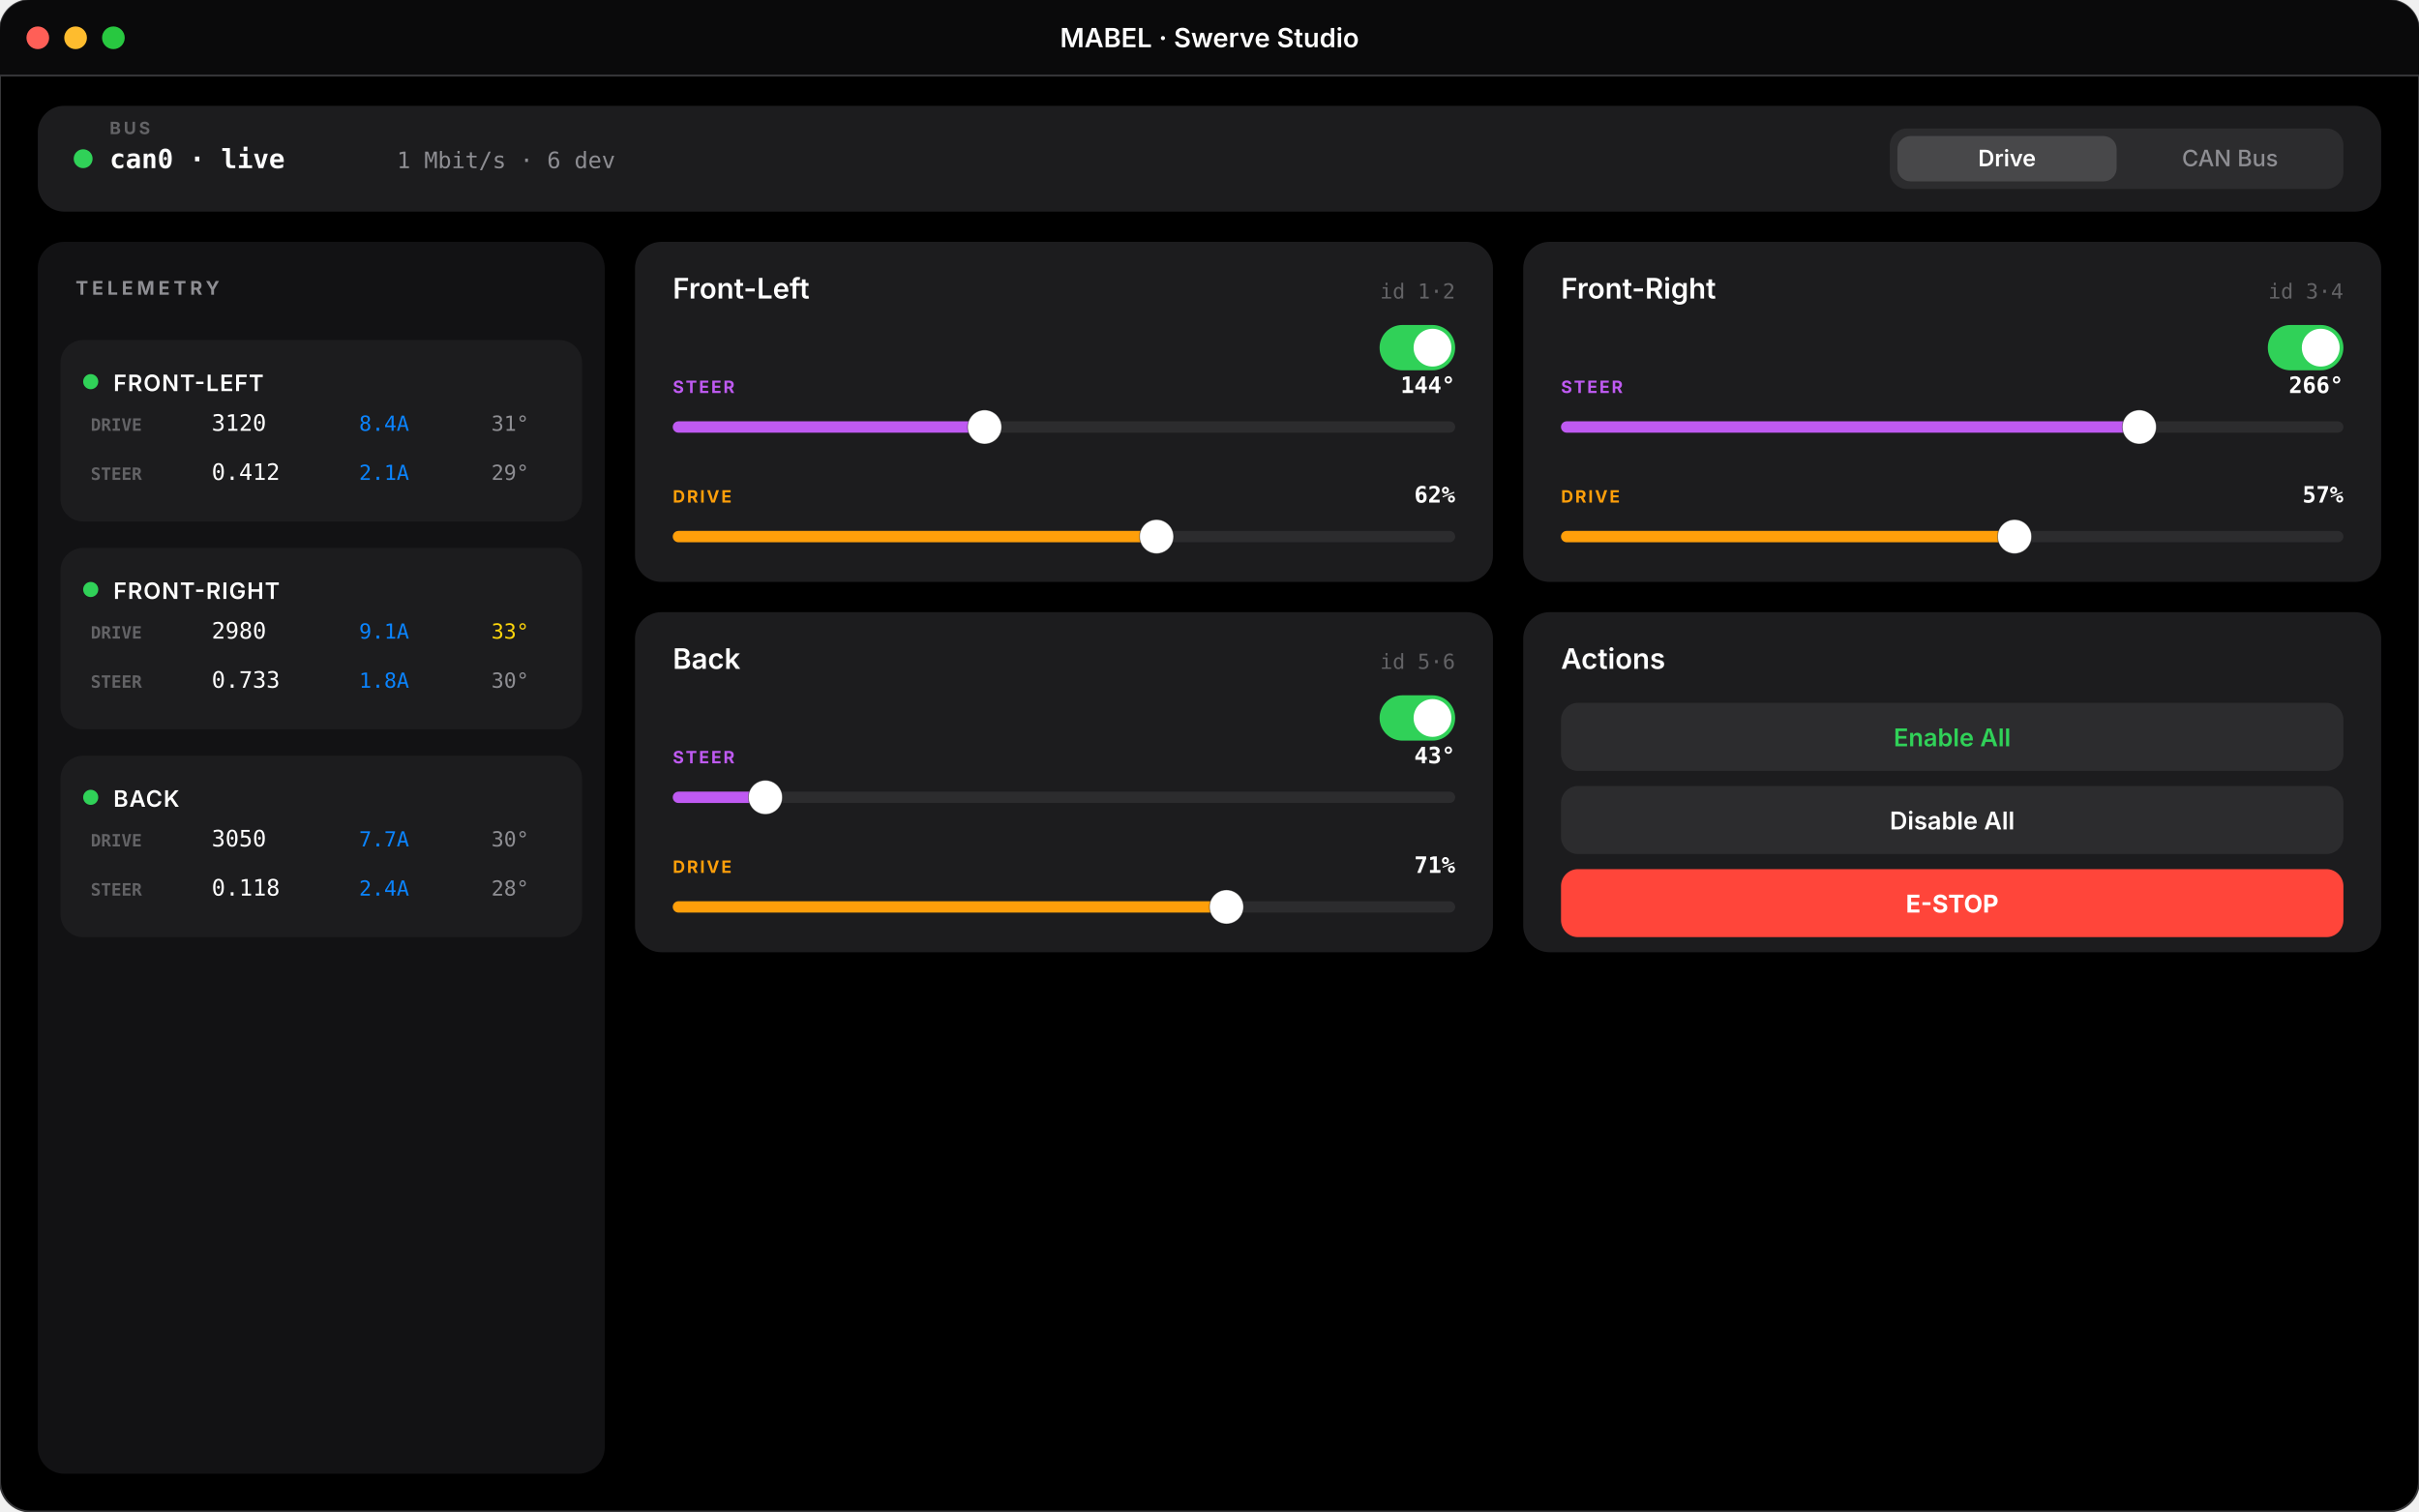
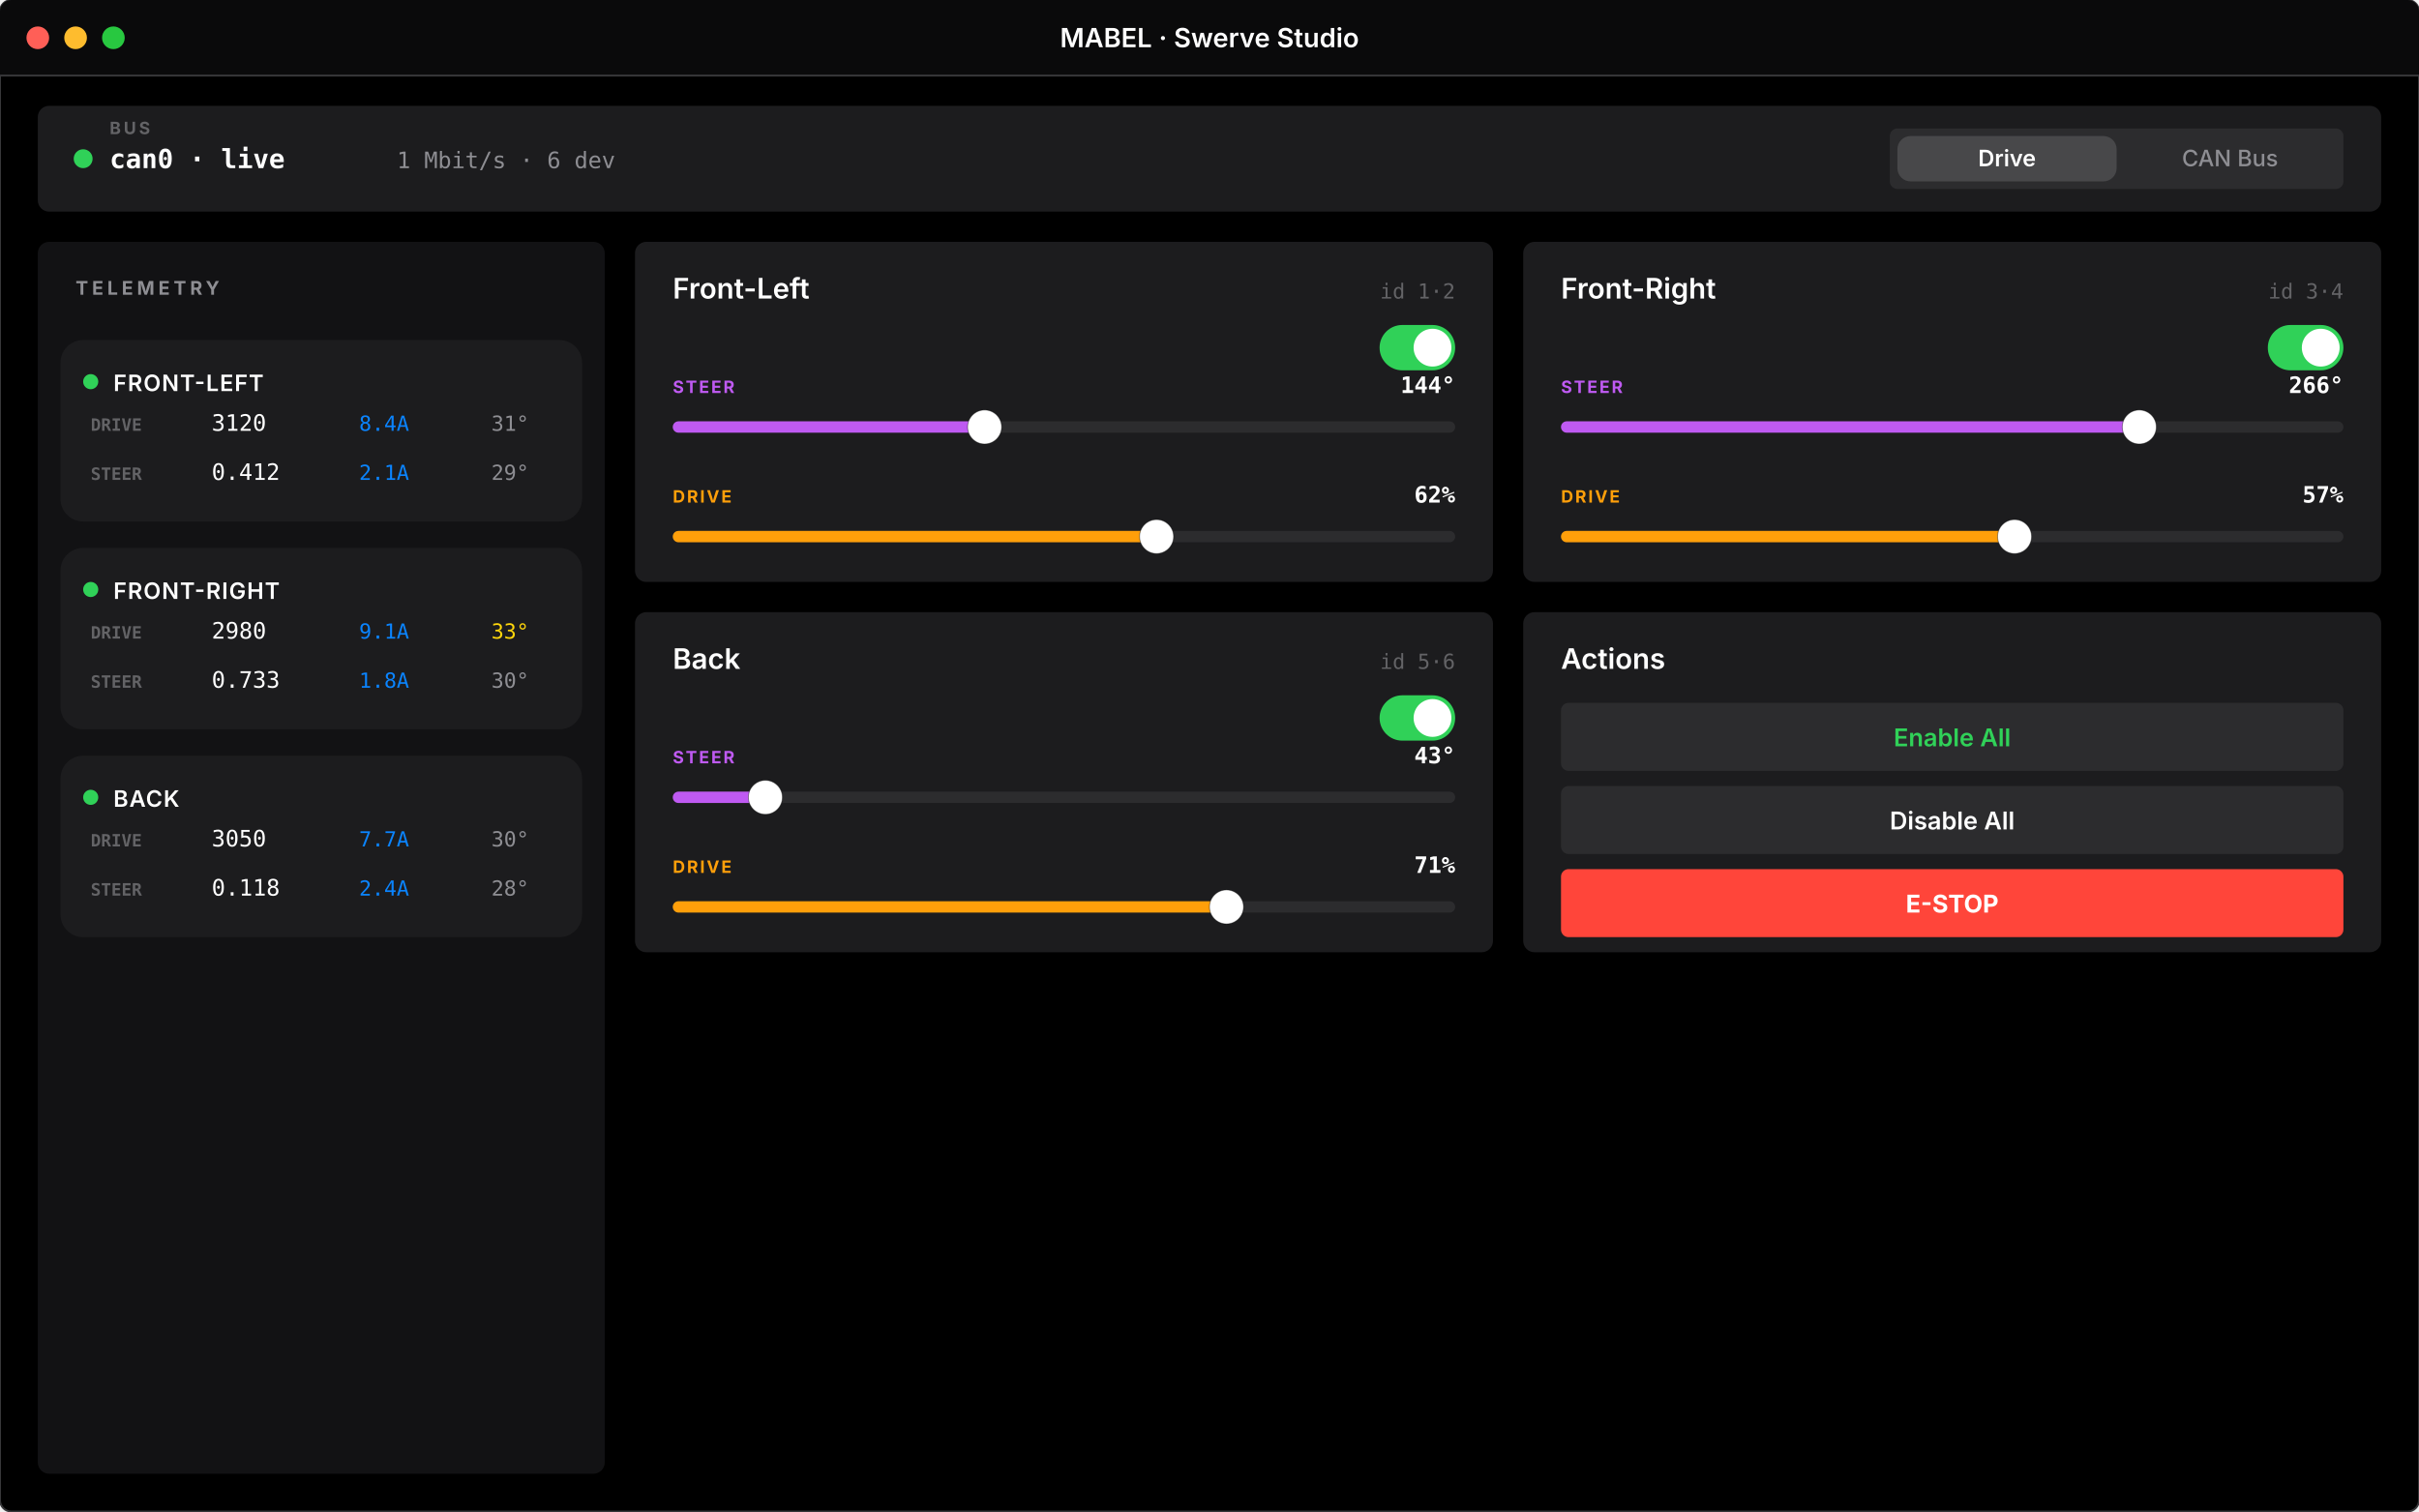
<svg xmlns="http://www.w3.org/2000/svg" viewBox="0 0 1280 800" font-family="-apple-system, 'SF Pro Text', Inter, 'Helvetica Neue', Arial, sans-serif">
-   <rect x="0" y="0" width="1280" height="800" rx="16" fill="#000000" opacity="1" stroke="#38383A" stroke-width="1" />
-   <rect x="0" y="0" width="1280" height="40" rx="16" fill="#0A0A0B" opacity="1" />
+   <rect x="0" y="0" width="1280" height="800" rx="6" fill="#000000" opacity="1" stroke="#38383A" stroke-width="1" />
+   <rect x="0" y="0" width="1280" height="40" rx="6" fill="#0A0A0B" opacity="1" />
  <rect x="0" y="24" width="1280" height="16" rx="0" fill="#0A0A0B" opacity="1" />
  <circle cx="20" cy="20" r="6" fill="#FF5F57" />
  <circle cx="40" cy="20" r="6" fill="#FEBC2E" />
  <circle cx="60" cy="20" r="6" fill="#28C840" />
  <line x1="0" y1="40" x2="1280" y2="40" stroke="#38383A" stroke-width="1" />
  <text x="640.0" y="25" fill="#FFFFFF" font-size="14" font-weight="600" font-family="-apple-system, 'SF Pro Text', Inter, 'Helvetica Neue', Arial, sans-serif" text-anchor="middle">MABEL · Swerve Studio</text>
-   <rect x="20" y="56" width="1240" height="56" rx="14" fill="#1C1C1E" opacity="1" />
+   <rect x="20" y="56" width="1240" height="56" rx="6" fill="#1C1C1E" opacity="1" />
  <circle cx="44" cy="84" r="5" fill="#30D158" />
  <text x="58" y="89" fill="#FFFFFF" font-size="14" font-weight="600" font-family="'SF Mono', Menlo, 'Space Mono', monospace" text-anchor="start">can0 · live</text>
  <text x="58" y="71" fill="#636366" font-size="9" font-weight="700" font-family="-apple-system, 'SF Pro Text', Inter, 'Helvetica Neue', Arial, sans-serif" text-anchor="start" letter-spacing="1.5">BUS</text>
  <text x="210" y="89" fill="#8E8E93" font-size="12" font-weight="500" font-family="'SF Mono', Menlo, 'Space Mono', monospace" text-anchor="start">1 Mbit/s · 6 dev</text>
-   <rect x="1000" y="68" width="240" height="32" rx="9" fill="#2C2C2E" opacity="1" />
+   <rect x="1000" y="68" width="240" height="32" rx="4" fill="#2C2C2E" opacity="1" />
  <rect x="1004" y="72" width="116" height="24" rx="7" fill="#48484A" opacity="1" />
  <text x="1062" y="88" fill="#FFFFFF" font-size="12" font-weight="600" font-family="-apple-system, 'SF Pro Text', Inter, 'Helvetica Neue', Arial, sans-serif" text-anchor="middle">Drive</text>
  <text x="1180" y="88" fill="#8E8E93" font-size="12" font-weight="500" font-family="-apple-system, 'SF Pro Text', Inter, 'Helvetica Neue', Arial, sans-serif" text-anchor="middle">CAN Bus</text>
-   <rect x="20" y="128" width="300" height="652" rx="14" fill="#121214" opacity="1" />
+   <rect x="20" y="128" width="300" height="652" rx="6" fill="#121214" opacity="1" />
  <text x="40" y="156" fill="#8E8E93" font-size="10" font-weight="700" font-family="-apple-system, 'SF Pro Text', Inter, 'Helvetica Neue', Arial, sans-serif" text-anchor="start" letter-spacing="2">TELEMETRY</text>
  <rect x="32" y="180" width="276" height="96" rx="12" fill="#1C1C1E" opacity="1" />
  <circle cx="48" cy="202" r="4" fill="#30D158" />
  <text x="60" y="207" fill="#FFFFFF" font-size="12" font-weight="600" font-family="-apple-system, 'SF Pro Text', Inter, 'Helvetica Neue', Arial, sans-serif" text-anchor="start" letter-spacing="0.5">FRONT-LEFT</text>
  <text x="48" y="228" fill="#636366" font-size="9" font-weight="700" font-family="'SF Mono', Menlo, 'Space Mono', monospace" text-anchor="start">DRIVE</text>
  <text x="112" y="228" fill="#FFFFFF" font-size="12" font-weight="500" font-family="'SF Mono', Menlo, 'Space Mono', monospace" text-anchor="start">3120</text>
  <text x="190" y="228" fill="#0A84FF" font-size="11" font-weight="500" font-family="'SF Mono', Menlo, 'Space Mono', monospace" text-anchor="start">8.4A</text>
  <text x="260" y="228" fill="#8E8E93" font-size="11" font-weight="500" font-family="'SF Mono', Menlo, 'Space Mono', monospace" text-anchor="start">31°</text>
  <text x="48" y="254" fill="#636366" font-size="9" font-weight="700" font-family="'SF Mono', Menlo, 'Space Mono', monospace" text-anchor="start">STEER</text>
  <text x="112" y="254" fill="#FFFFFF" font-size="12" font-weight="500" font-family="'SF Mono', Menlo, 'Space Mono', monospace" text-anchor="start">0.412</text>
  <text x="190" y="254" fill="#0A84FF" font-size="11" font-weight="500" font-family="'SF Mono', Menlo, 'Space Mono', monospace" text-anchor="start">2.1A</text>
  <text x="260" y="254" fill="#8E8E93" font-size="11" font-weight="500" font-family="'SF Mono', Menlo, 'Space Mono', monospace" text-anchor="start">29°</text>
  <rect x="32" y="290" width="276" height="96" rx="12" fill="#1C1C1E" opacity="1" />
  <circle cx="48" cy="312" r="4" fill="#30D158" />
  <text x="60" y="317" fill="#FFFFFF" font-size="12" font-weight="600" font-family="-apple-system, 'SF Pro Text', Inter, 'Helvetica Neue', Arial, sans-serif" text-anchor="start" letter-spacing="0.5">FRONT-RIGHT</text>
  <text x="48" y="338" fill="#636366" font-size="9" font-weight="700" font-family="'SF Mono', Menlo, 'Space Mono', monospace" text-anchor="start">DRIVE</text>
  <text x="112" y="338" fill="#FFFFFF" font-size="12" font-weight="500" font-family="'SF Mono', Menlo, 'Space Mono', monospace" text-anchor="start">2980</text>
  <text x="190" y="338" fill="#0A84FF" font-size="11" font-weight="500" font-family="'SF Mono', Menlo, 'Space Mono', monospace" text-anchor="start">9.1A</text>
  <text x="260" y="338" fill="#FFD60A" font-size="11" font-weight="500" font-family="'SF Mono', Menlo, 'Space Mono', monospace" text-anchor="start">33°</text>
  <text x="48" y="364" fill="#636366" font-size="9" font-weight="700" font-family="'SF Mono', Menlo, 'Space Mono', monospace" text-anchor="start">STEER</text>
  <text x="112" y="364" fill="#FFFFFF" font-size="12" font-weight="500" font-family="'SF Mono', Menlo, 'Space Mono', monospace" text-anchor="start">0.733</text>
  <text x="190" y="364" fill="#0A84FF" font-size="11" font-weight="500" font-family="'SF Mono', Menlo, 'Space Mono', monospace" text-anchor="start">1.8A</text>
  <text x="260" y="364" fill="#8E8E93" font-size="11" font-weight="500" font-family="'SF Mono', Menlo, 'Space Mono', monospace" text-anchor="start">30°</text>
  <rect x="32" y="400" width="276" height="96" rx="12" fill="#1C1C1E" opacity="1" />
  <circle cx="48" cy="422" r="4" fill="#30D158" />
  <text x="60" y="427" fill="#FFFFFF" font-size="12" font-weight="600" font-family="-apple-system, 'SF Pro Text', Inter, 'Helvetica Neue', Arial, sans-serif" text-anchor="start" letter-spacing="0.5">BACK</text>
  <text x="48" y="448" fill="#636366" font-size="9" font-weight="700" font-family="'SF Mono', Menlo, 'Space Mono', monospace" text-anchor="start">DRIVE</text>
  <text x="112" y="448" fill="#FFFFFF" font-size="12" font-weight="500" font-family="'SF Mono', Menlo, 'Space Mono', monospace" text-anchor="start">3050</text>
  <text x="190" y="448" fill="#0A84FF" font-size="11" font-weight="500" font-family="'SF Mono', Menlo, 'Space Mono', monospace" text-anchor="start">7.7A</text>
  <text x="260" y="448" fill="#8E8E93" font-size="11" font-weight="500" font-family="'SF Mono', Menlo, 'Space Mono', monospace" text-anchor="start">30°</text>
  <text x="48" y="474" fill="#636366" font-size="9" font-weight="700" font-family="'SF Mono', Menlo, 'Space Mono', monospace" text-anchor="start">STEER</text>
  <text x="112" y="474" fill="#FFFFFF" font-size="12" font-weight="500" font-family="'SF Mono', Menlo, 'Space Mono', monospace" text-anchor="start">0.118</text>
  <text x="190" y="474" fill="#0A84FF" font-size="11" font-weight="500" font-family="'SF Mono', Menlo, 'Space Mono', monospace" text-anchor="start">2.4A</text>
  <text x="260" y="474" fill="#8E8E93" font-size="11" font-weight="500" font-family="'SF Mono', Menlo, 'Space Mono', monospace" text-anchor="start">28°</text>
-   <rect x="336" y="128" width="454.0" height="180" rx="14" fill="#1C1C1E" opacity="1" />
+   <rect x="336" y="128" width="454.0" height="180" rx="6" fill="#1C1C1E" opacity="1" />
  <text x="356" y="158" fill="#FFFFFF" font-size="15" font-weight="600" font-family="-apple-system, 'SF Pro Text', Inter, 'Helvetica Neue', Arial, sans-serif" text-anchor="start">Front-Left</text>
  <text x="770.0" y="158" fill="#636366" font-size="11" font-weight="500" font-family="'SF Mono', Menlo, 'Space Mono', monospace" text-anchor="end">id 1·2</text>
  <rect x="730.0" y="172" width="40" height="24" rx="12" fill="#30D158" opacity="1" />
  <circle cx="758.0" cy="184" r="10" fill="#fff" />
  <text x="356" y="208" fill="#BF5AF2" font-size="9" font-weight="700" font-family="-apple-system, 'SF Pro Text', Inter, 'Helvetica Neue', Arial, sans-serif" text-anchor="start" letter-spacing="1">STEER</text>
  <text x="770.0" y="208" fill="#FFFFFF" font-size="12" font-weight="600" font-family="'SF Mono', Menlo, 'Space Mono', monospace" text-anchor="end">144°</text>
  <rect x="356" y="223" width="414.0" height="6" rx="3" fill="#2C2C2E" opacity="1" />
  <rect x="356" y="223" width="165" height="6" rx="3" fill="#BF5AF2" opacity="1" />
  <circle cx="521" cy="226" r="9" fill="#fff" />
  <circle cx="521" cy="226" r="9" fill="none" stroke="#0006" stroke-width="0.5" />
  <text x="356" y="266" fill="#FF9F0A" font-size="9" font-weight="700" font-family="-apple-system, 'SF Pro Text', Inter, 'Helvetica Neue', Arial, sans-serif" text-anchor="start" letter-spacing="1">DRIVE</text>
  <text x="770.0" y="266" fill="#FFFFFF" font-size="12" font-weight="600" font-family="'SF Mono', Menlo, 'Space Mono', monospace" text-anchor="end">62%</text>
  <rect x="356" y="281" width="414.0" height="6" rx="3" fill="#2C2C2E" opacity="1" />
  <rect x="356" y="281" width="256" height="6" rx="3" fill="#FF9F0A" opacity="1" />
  <circle cx="612" cy="284" r="9" fill="#fff" />
  <circle cx="612" cy="284" r="9" fill="none" stroke="#0006" stroke-width="0.5" />
-   <rect x="806.0" y="128" width="454.0" height="180" rx="14" fill="#1C1C1E" opacity="1" />
+   <rect x="806.0" y="128" width="454.0" height="180" rx="6" fill="#1C1C1E" opacity="1" />
  <text x="826.0" y="158" fill="#FFFFFF" font-size="15" font-weight="600" font-family="-apple-system, 'SF Pro Text', Inter, 'Helvetica Neue', Arial, sans-serif" text-anchor="start">Front-Right</text>
  <text x="1240.0" y="158" fill="#636366" font-size="11" font-weight="500" font-family="'SF Mono', Menlo, 'Space Mono', monospace" text-anchor="end">id 3·4</text>
  <rect x="1200.0" y="172" width="40" height="24" rx="12" fill="#30D158" opacity="1" />
  <circle cx="1228.0" cy="184" r="10" fill="#fff" />
  <text x="826.0" y="208" fill="#BF5AF2" font-size="9" font-weight="700" font-family="-apple-system, 'SF Pro Text', Inter, 'Helvetica Neue', Arial, sans-serif" text-anchor="start" letter-spacing="1">STEER</text>
  <text x="1240.0" y="208" fill="#FFFFFF" font-size="12" font-weight="600" font-family="'SF Mono', Menlo, 'Space Mono', monospace" text-anchor="end">266°</text>
  <rect x="826.0" y="223" width="414.0" height="6" rx="3" fill="#2C2C2E" opacity="1" />
  <rect x="826.0" y="223" width="306" height="6" rx="3" fill="#BF5AF2" opacity="1" />
  <circle cx="1132.0" cy="226" r="9" fill="#fff" />
  <circle cx="1132.0" cy="226" r="9" fill="none" stroke="#0006" stroke-width="0.5" />
  <text x="826.0" y="266" fill="#FF9F0A" font-size="9" font-weight="700" font-family="-apple-system, 'SF Pro Text', Inter, 'Helvetica Neue', Arial, sans-serif" text-anchor="start" letter-spacing="1">DRIVE</text>
  <text x="1240.0" y="266" fill="#FFFFFF" font-size="12" font-weight="600" font-family="'SF Mono', Menlo, 'Space Mono', monospace" text-anchor="end">57%</text>
  <rect x="826.0" y="281" width="414.0" height="6" rx="3" fill="#2C2C2E" opacity="1" />
  <rect x="826.0" y="281" width="240" height="6" rx="3" fill="#FF9F0A" opacity="1" />
  <circle cx="1066.0" cy="284" r="9" fill="#fff" />
  <circle cx="1066.0" cy="284" r="9" fill="none" stroke="#0006" stroke-width="0.5" />
-   <rect x="336" y="324" width="454.0" height="180" rx="14" fill="#1C1C1E" opacity="1" />
+   <rect x="336" y="324" width="454.0" height="180" rx="6" fill="#1C1C1E" opacity="1" />
  <text x="356" y="354" fill="#FFFFFF" font-size="15" font-weight="600" font-family="-apple-system, 'SF Pro Text', Inter, 'Helvetica Neue', Arial, sans-serif" text-anchor="start">Back</text>
  <text x="770.0" y="354" fill="#636366" font-size="11" font-weight="500" font-family="'SF Mono', Menlo, 'Space Mono', monospace" text-anchor="end">id 5·6</text>
  <rect x="730.0" y="368" width="40" height="24" rx="12" fill="#30D158" opacity="1" />
  <circle cx="758.0" cy="380" r="10" fill="#fff" />
  <text x="356" y="404" fill="#BF5AF2" font-size="9" font-weight="700" font-family="-apple-system, 'SF Pro Text', Inter, 'Helvetica Neue', Arial, sans-serif" text-anchor="start" letter-spacing="1">STEER</text>
  <text x="770.0" y="404" fill="#FFFFFF" font-size="12" font-weight="600" font-family="'SF Mono', Menlo, 'Space Mono', monospace" text-anchor="end">43°</text>
  <rect x="356" y="419" width="414.0" height="6" rx="3" fill="#2C2C2E" opacity="1" />
  <rect x="356" y="419" width="49" height="6" rx="3" fill="#BF5AF2" opacity="1" />
  <circle cx="405" cy="422" r="9" fill="#fff" />
  <circle cx="405" cy="422" r="9" fill="none" stroke="#0006" stroke-width="0.5" />
  <text x="356" y="462" fill="#FF9F0A" font-size="9" font-weight="700" font-family="-apple-system, 'SF Pro Text', Inter, 'Helvetica Neue', Arial, sans-serif" text-anchor="start" letter-spacing="1">DRIVE</text>
  <text x="770.0" y="462" fill="#FFFFFF" font-size="12" font-weight="600" font-family="'SF Mono', Menlo, 'Space Mono', monospace" text-anchor="end">71%</text>
  <rect x="356" y="477" width="414.0" height="6" rx="3" fill="#2C2C2E" opacity="1" />
  <rect x="356" y="477" width="293" height="6" rx="3" fill="#FF9F0A" opacity="1" />
  <circle cx="649" cy="480" r="9" fill="#fff" />
  <circle cx="649" cy="480" r="9" fill="none" stroke="#0006" stroke-width="0.5" />
-   <rect x="806.0" y="324" width="454.0" height="180" rx="14" fill="#1C1C1E" opacity="1" />
+   <rect x="806.0" y="324" width="454.0" height="180" rx="6" fill="#1C1C1E" opacity="1" />
  <text x="826.0" y="354" fill="#FFFFFF" font-size="15" font-weight="600" font-family="-apple-system, 'SF Pro Text', Inter, 'Helvetica Neue', Arial, sans-serif" text-anchor="start">Actions</text>
-   <rect x="826.0" y="372" width="414.0" height="36" rx="9" fill="#2C2C2E" opacity="1" />
+   <rect x="826.0" y="372" width="414.0" height="36" rx="4" fill="#2C2C2E" opacity="1" />
  <text x="1033.0" y="395" fill="#30D158" font-size="13" font-weight="600" font-family="-apple-system, 'SF Pro Text', Inter, 'Helvetica Neue', Arial, sans-serif" text-anchor="middle">Enable All</text>
-   <rect x="826.0" y="416" width="414.0" height="36" rx="9" fill="#2C2C2E" opacity="1" />
+   <rect x="826.0" y="416" width="414.0" height="36" rx="4" fill="#2C2C2E" opacity="1" />
  <text x="1033.0" y="439" fill="#FFFFFF" font-size="13" font-weight="600" font-family="-apple-system, 'SF Pro Text', Inter, 'Helvetica Neue', Arial, sans-serif" text-anchor="middle">Disable All</text>
-   <rect x="826.0" y="460" width="414.0" height="36" rx="9" fill="#FF453A" opacity="1" />
+   <rect x="826.0" y="460" width="414.0" height="36" rx="4" fill="#FF453A" opacity="1" />
  <text x="1033.0" y="483" fill="#fff" font-size="13" font-weight="700" font-family="-apple-system, 'SF Pro Text', Inter, 'Helvetica Neue', Arial, sans-serif" text-anchor="middle">E-STOP</text>
</svg>
